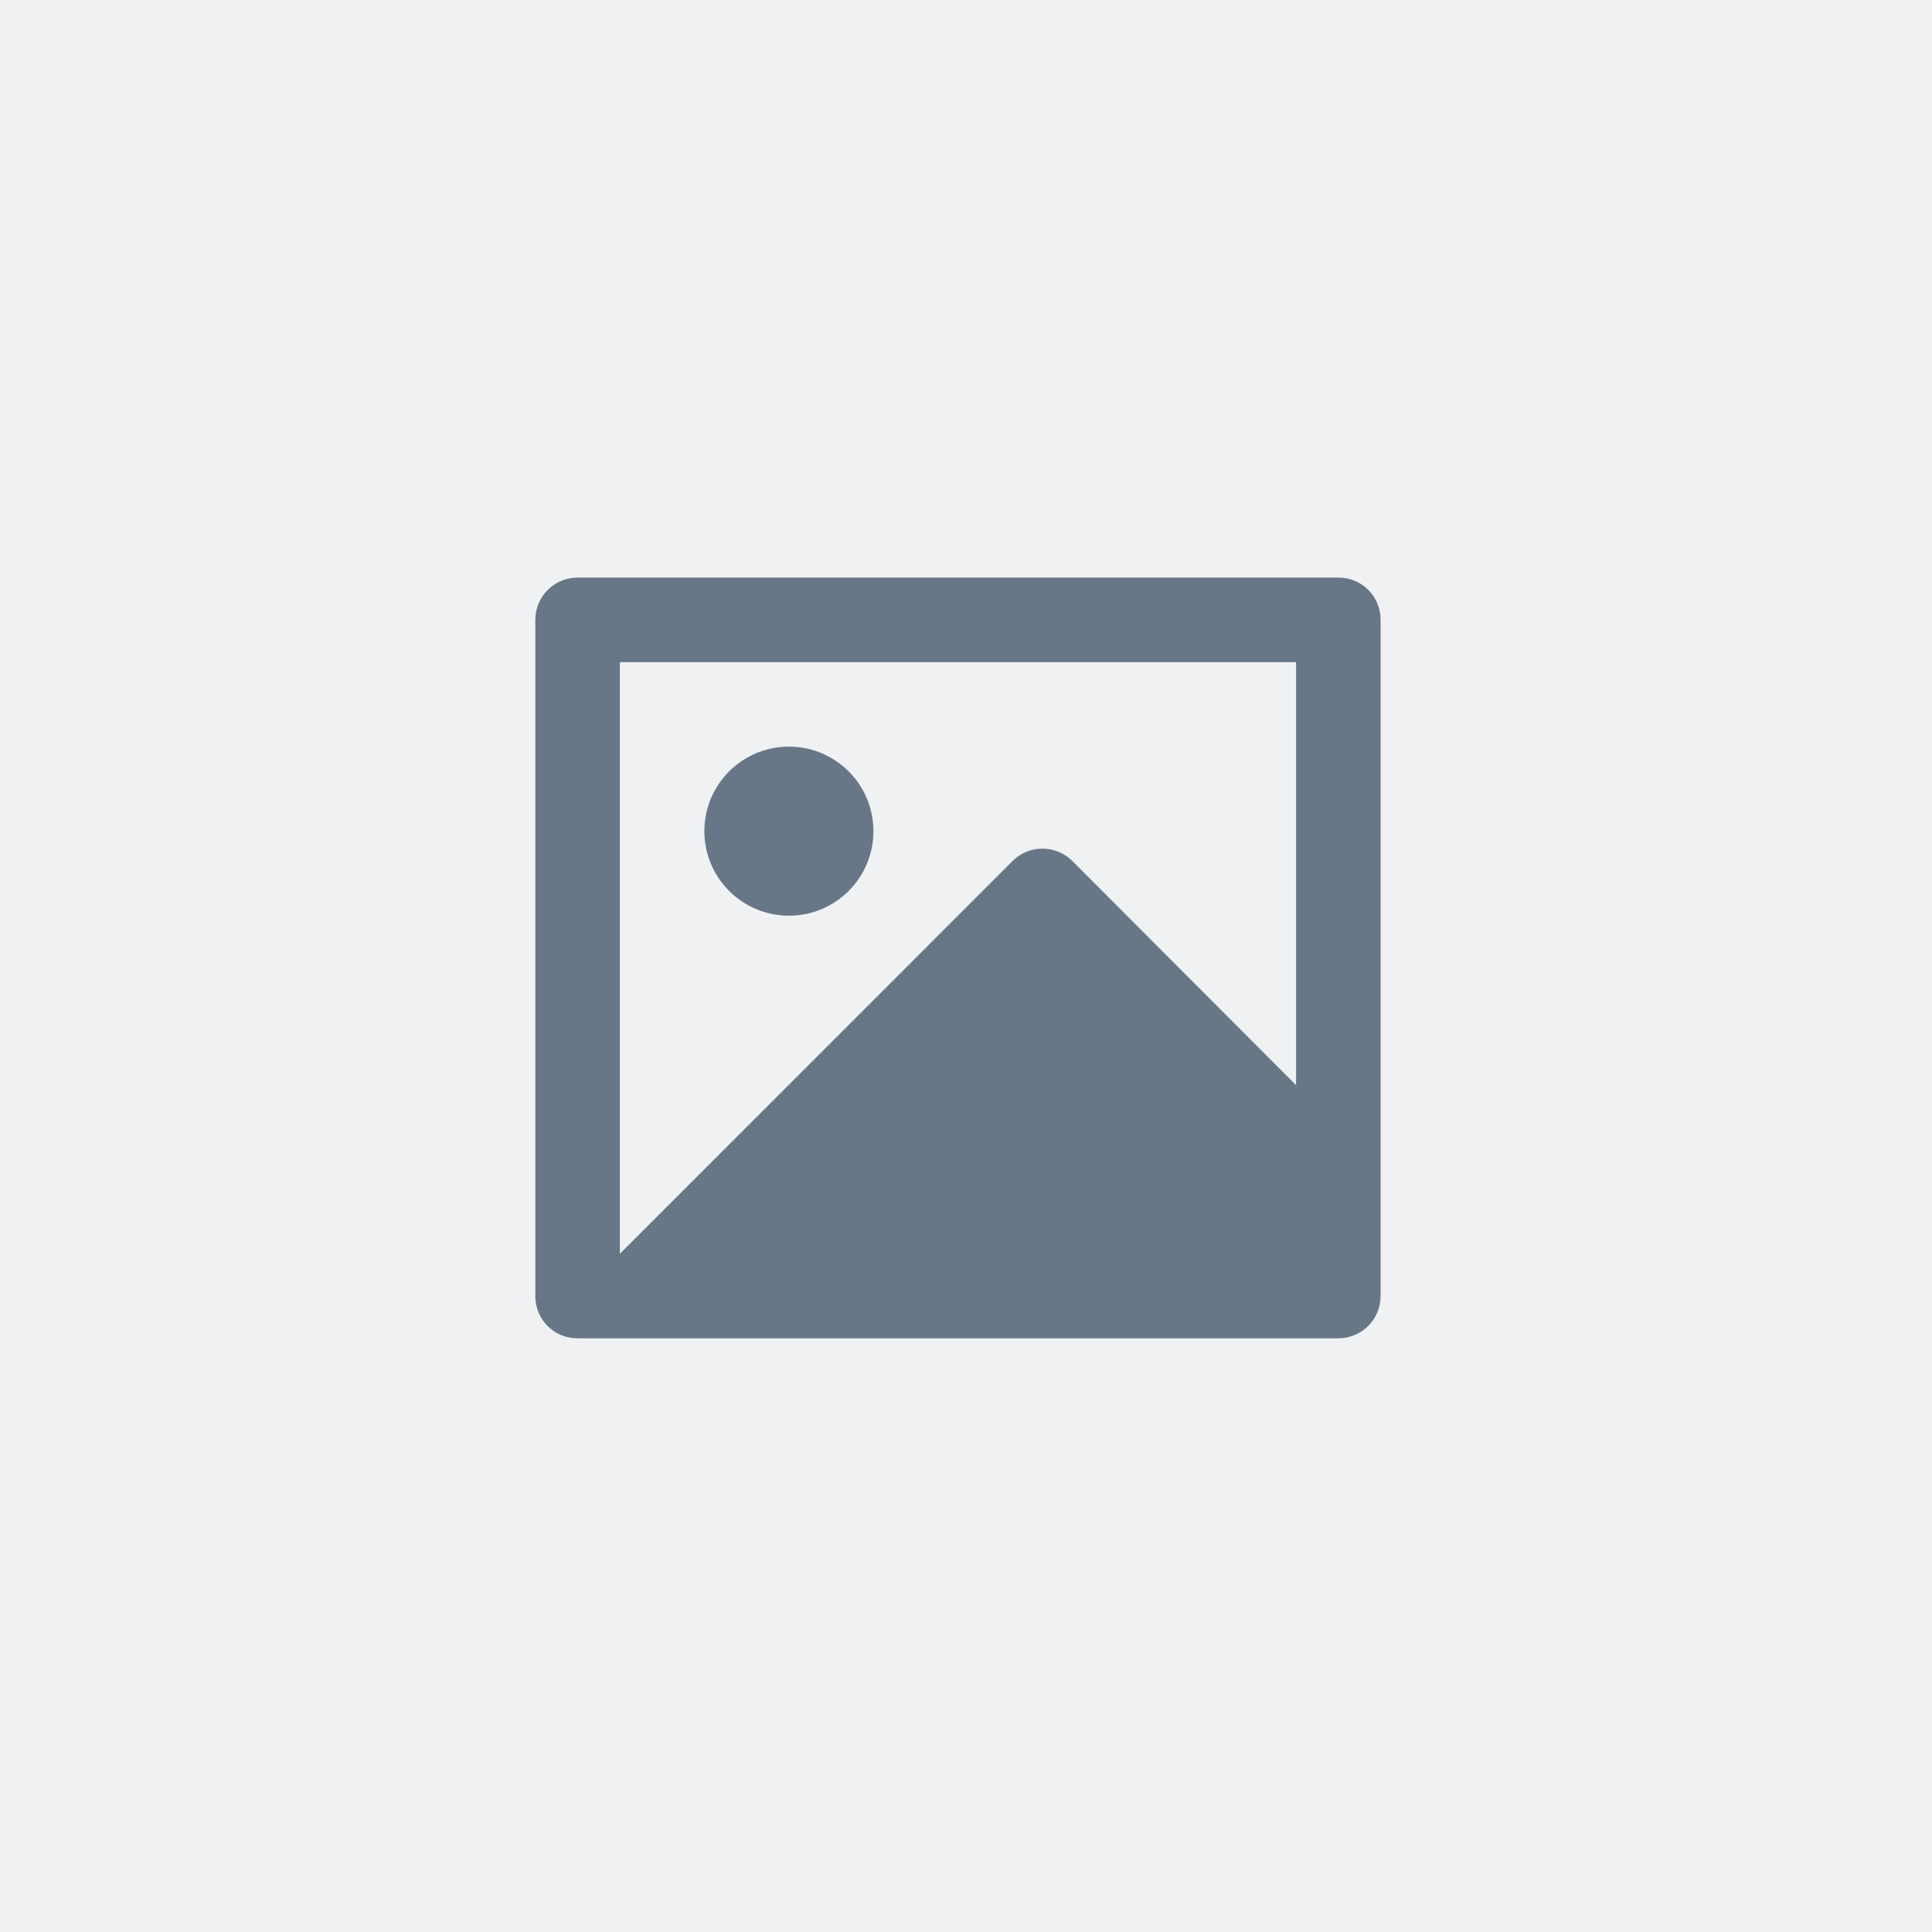
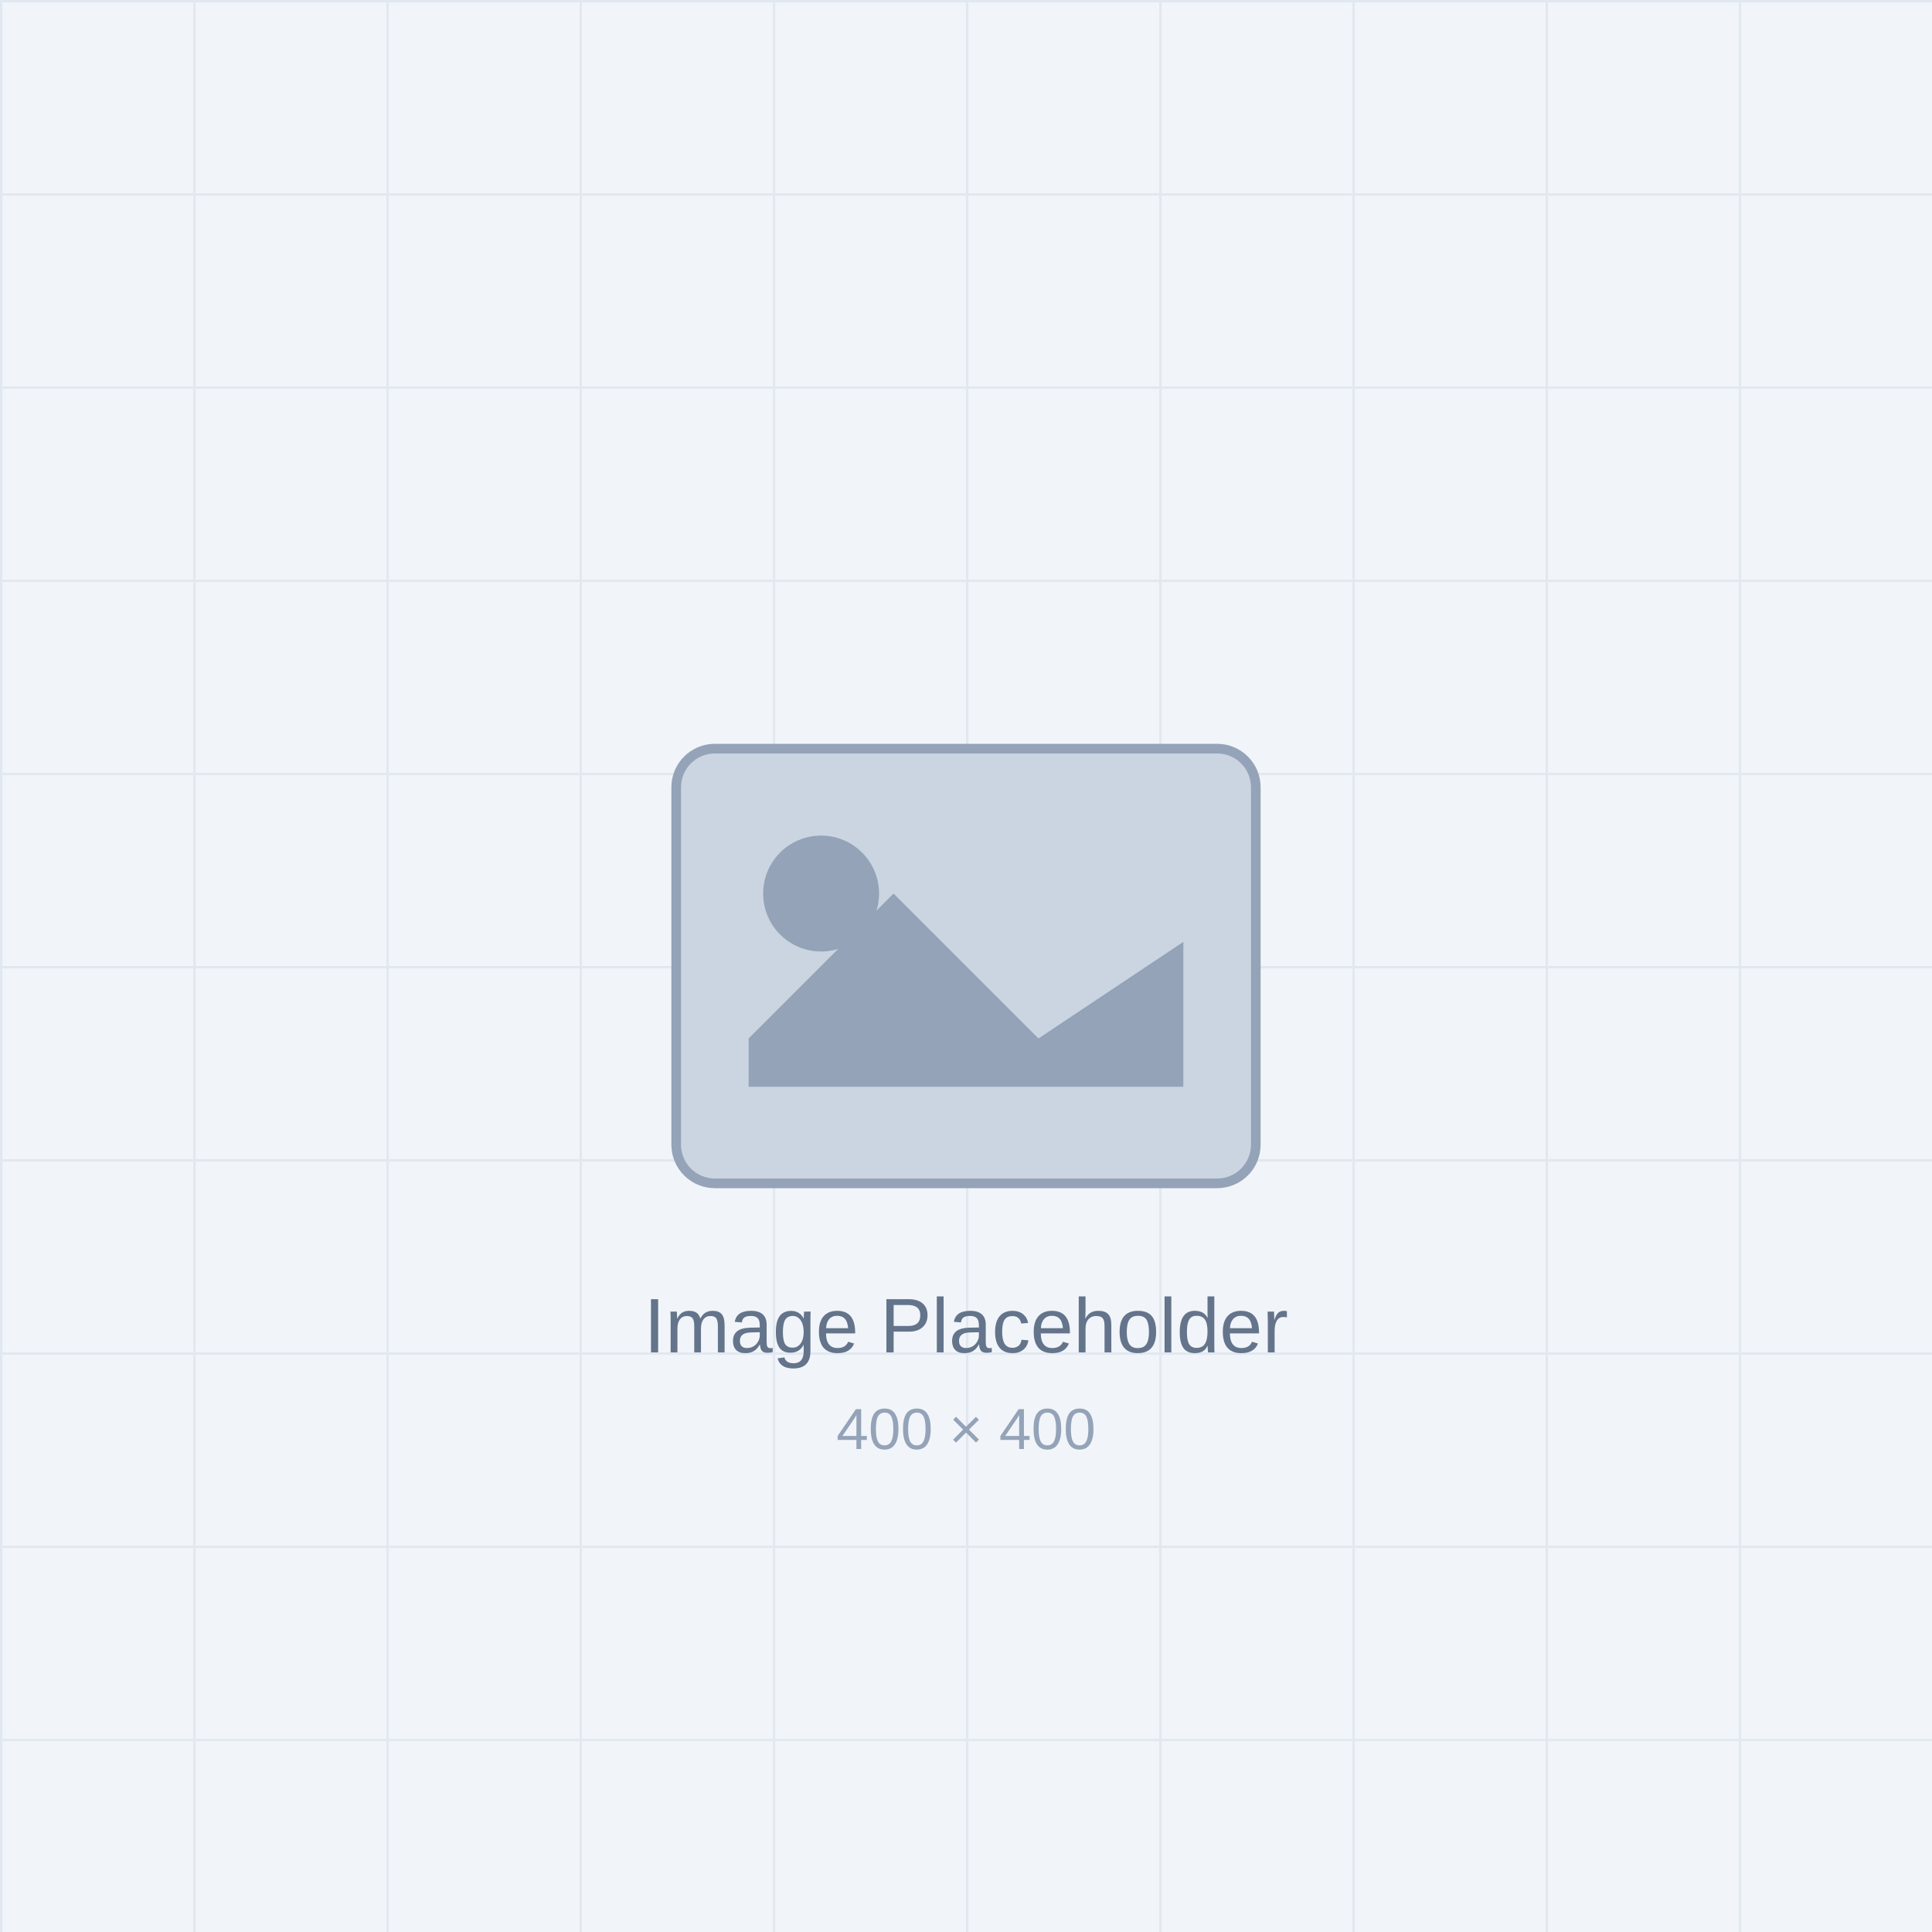
- <svg xmlns="http://www.w3.org/2000/svg" width="800px" height="800px" viewBox="0 0 120 120" fill="none">
-   <rect width="120" height="120" fill="#EFF1F3" />
-   <path fill-rule="evenodd" clip-rule="evenodd" d="M33.25 38.482C33.26 37.047 34.42 35.886 35.854 35.875H83.146C84.585 35.875 85.75 37.043 85.75 38.482V80.518C85.74 81.953 84.581 83.114 83.146 83.125H35.854C34.416 83.124 33.25 81.957 33.25 80.518V38.482ZM80.501 41.125H38.501V77.875L62.892 53.478C63.917 52.454 65.579 52.454 66.604 53.478L80.501 67.401V41.125ZM43.75 51.625C43.75 54.524 46.1 56.875 49 56.875C51.9 56.875 54.25 54.524 54.25 51.625C54.25 48.725 51.9 46.375 49 46.375C46.1 46.375 43.75 48.725 43.75 51.625Z" fill="#687787" />
+ <svg xmlns="http://www.w3.org/2000/svg" width="400" height="400" viewBox="0 0 400 400" fill="none">
+   <rect width="400" height="400" fill="#f1f5f9" />
+   <defs>
+     <pattern id="grid" width="40" height="40" patternUnits="userSpaceOnUse">
+       <path d="M 40 0 L 0 0 0 40" fill="none" stroke="#e2e8f0" stroke-width="1" />
+     </pattern>
+   </defs>
+   <rect width="400" height="400" fill="url(#grid)" />
+   <g transform="translate(200,200)">
+     <rect x="-60" y="-45" width="120" height="90" rx="8" fill="#cbd5e1" stroke="#94a3b8" stroke-width="2" />
+     <circle cx="-30" cy="-15" r="12" fill="#94a3b8" />
+     <path d="M-45 15 L-15 -15 L15 15 L45 -5 L45 25 L-45 25 Z" fill="#94a3b8" />
+   </g>
+   <text x="200" y="280" text-anchor="middle" fill="#64748b" font-family="Arial, sans-serif" font-size="16" font-weight="500">
+     Image Placeholder
+   </text>
+   <text x="200" y="300" text-anchor="middle" fill="#94a3b8" font-family="Arial, sans-serif" font-size="12">
+     400 × 400
+   </text>
</svg>
